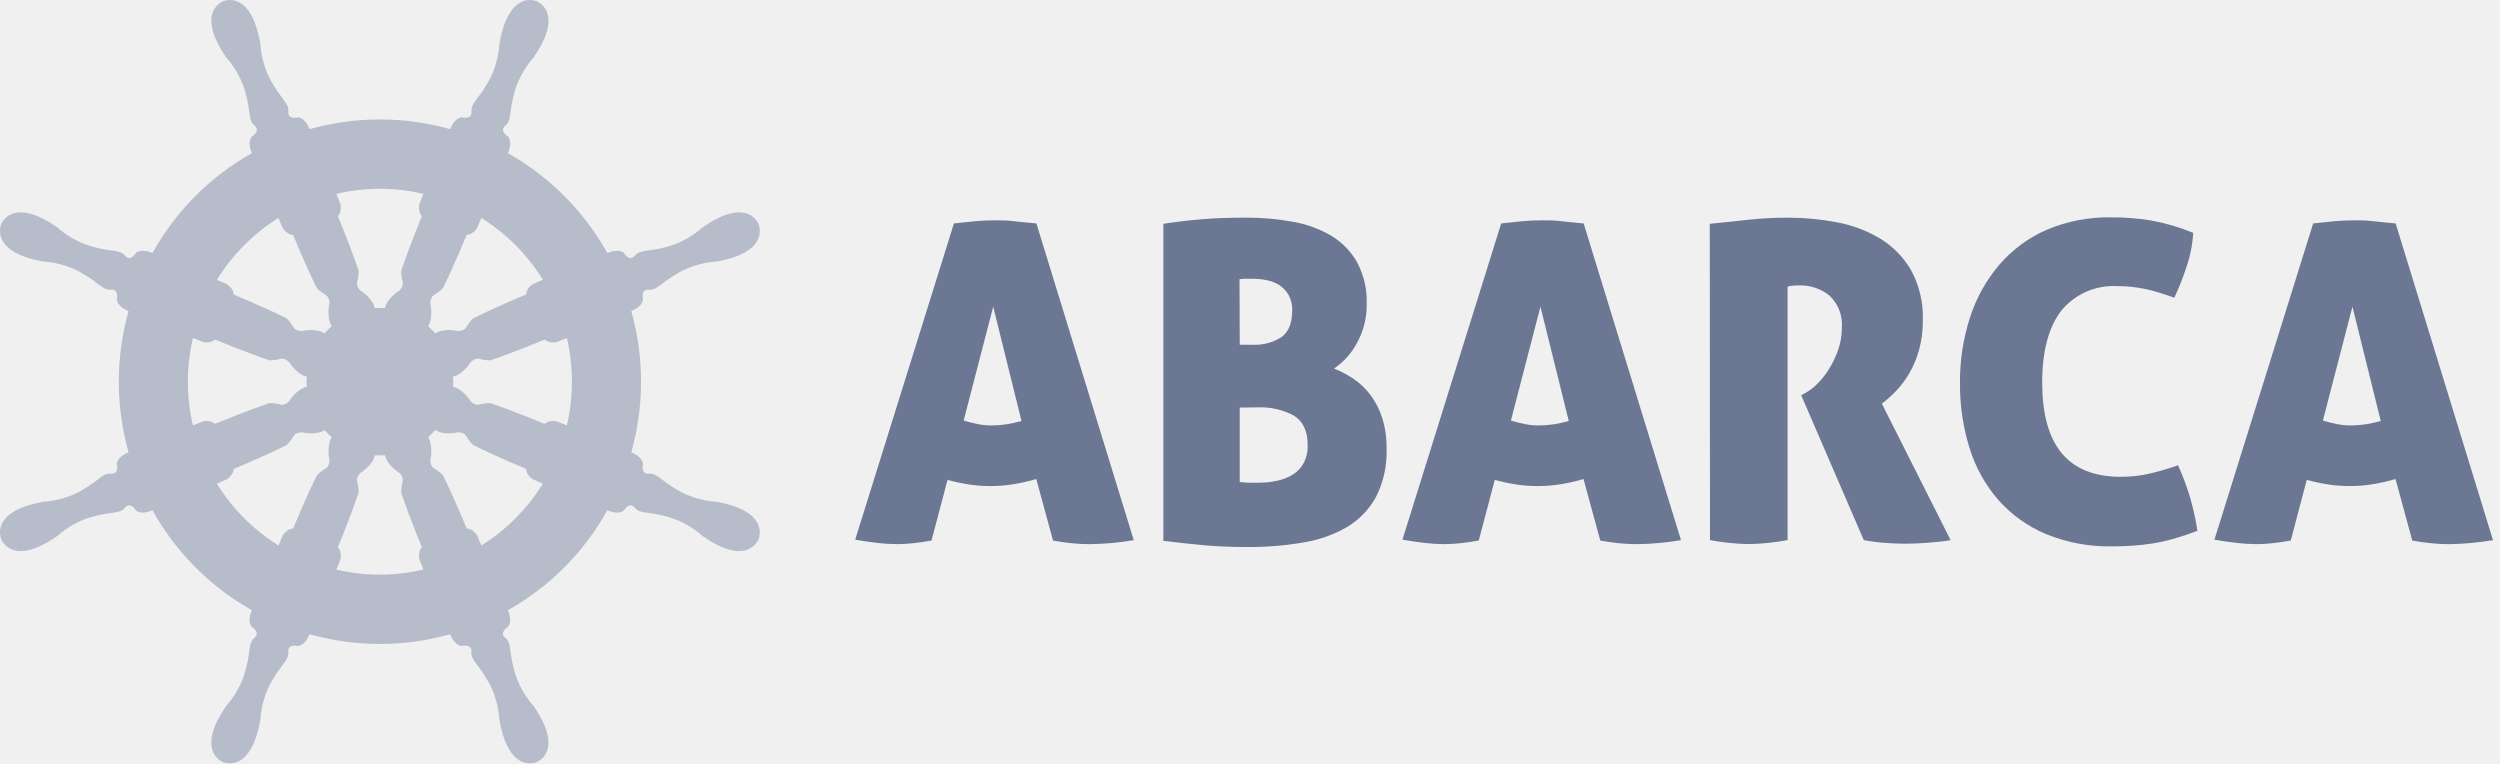
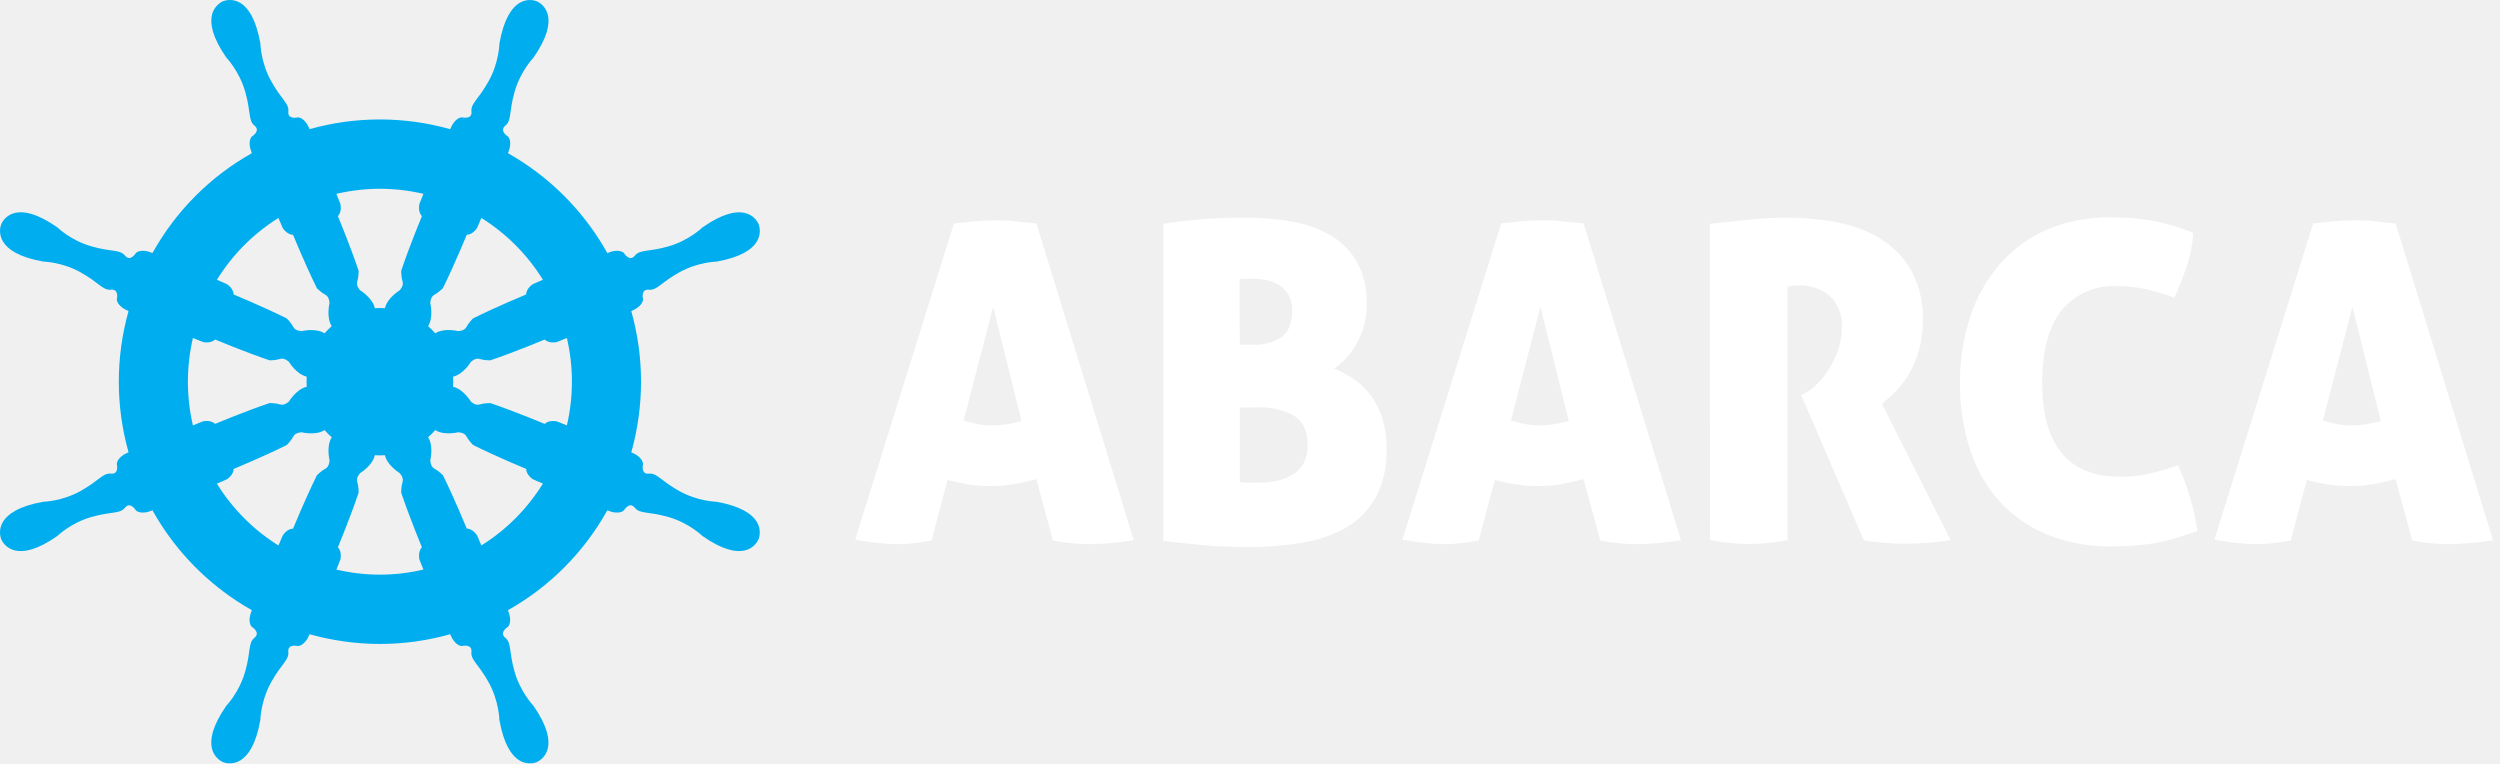
<svg xmlns="http://www.w3.org/2000/svg" width="262" height="80" viewBox="0 0 262 80" fill="none">
-   <g clip-path="url(#clip0_404_20)">
-     <path d="M145.312 46.994C145.384 48.756 145.001 50.51 144.205 52.081C143.487 53.39 142.432 54.482 141.152 55.243C139.723 56.062 138.156 56.61 136.531 56.861C134.606 57.188 132.654 57.343 130.702 57.329C129.041 57.329 127.546 57.263 126.219 57.146C124.892 57.03 123.465 56.861 121.921 56.679V23.454C123.094 23.271 124.369 23.116 125.762 22.992C127.152 22.867 128.763 22.809 130.616 22.809C132.266 22.801 133.913 22.948 135.534 23.249C136.941 23.493 138.293 23.988 139.527 24.713C140.651 25.39 141.581 26.35 142.231 27.496C142.942 28.846 143.286 30.362 143.231 31.889C143.247 33.275 142.911 34.644 142.253 35.864C141.68 36.976 140.838 37.925 139.805 38.625C140.529 38.91 141.223 39.278 141.868 39.715C142.537 40.172 143.129 40.736 143.616 41.383C144.156 42.108 144.572 42.916 144.847 43.776C145.172 44.816 145.332 45.901 145.312 46.991V46.994ZM129.923 36.13H131.22C132.313 36.193 133.395 35.908 134.317 35.316C135.047 34.782 135.424 33.853 135.424 32.511C135.446 31.944 135.309 31.38 135.03 30.885C134.785 30.47 134.447 30.118 134.039 29.858C133.626 29.609 133.172 29.438 132.698 29.352C132.219 29.258 131.729 29.211 131.242 29.214H130.572C130.349 29.214 130.124 29.225 129.903 29.258L129.925 36.124L129.923 36.13ZM129.923 42.719V50.515C130.14 50.515 130.41 50.573 130.732 50.587C131.054 50.601 131.462 50.587 132.007 50.587C132.605 50.584 133.199 50.521 133.786 50.396C134.364 50.283 134.918 50.073 135.424 49.774C135.917 49.481 136.322 49.066 136.606 48.565C136.917 47.973 137.068 47.309 137.043 46.639C137.043 45.176 136.559 44.144 135.587 43.549C134.43 42.932 133.128 42.636 131.82 42.692L129.925 42.714L129.923 42.719Z" fill="#6C7893" />
-     <path d="M154.969 56.651C154.24 56.776 153.614 56.87 153.031 56.931C152.461 56.994 151.891 57.025 151.318 57.025C150.676 57.022 150.038 56.98 149.401 56.908C148.672 56.828 147.871 56.718 146.976 56.557L157.324 23.415C158.125 23.321 158.877 23.246 159.568 23.18C160.259 23.114 160.958 23.091 161.674 23.091C162.258 23.091 162.9 23.091 163.591 23.18C164.282 23.268 165.047 23.318 165.967 23.415L176.169 56.61C174.641 56.867 173.093 57.008 171.543 57.027C170.926 57.027 170.312 56.997 169.698 56.933C169.079 56.875 168.415 56.779 167.71 56.654L165.953 50.203C165.141 50.441 164.318 50.626 163.483 50.759C162.712 50.88 161.933 50.941 161.151 50.941C160.419 50.941 159.689 50.889 158.965 50.781C158.185 50.665 157.414 50.501 156.654 50.291L154.972 56.654L154.969 56.651ZM161.44 32.141L158.342 44.075C158.868 44.23 159.356 44.354 159.799 44.44C160.278 44.54 160.768 44.59 161.256 44.587C161.776 44.587 162.294 44.545 162.809 44.471C163.346 44.385 163.88 44.266 164.406 44.119L161.44 32.141Z" fill="#6C7893" />
-     <path d="M240.066 56.651C239.336 56.776 238.711 56.87 238.127 56.931C237.557 56.994 236.987 57.025 236.415 57.025C235.773 57.022 235.134 56.98 234.498 56.908C233.768 56.828 232.967 56.718 232.072 56.557L242.42 23.415C243.222 23.321 243.973 23.246 244.664 23.18C245.356 23.114 246.055 23.091 246.771 23.091C247.355 23.091 247.996 23.091 248.687 23.18C249.379 23.268 250.144 23.318 251.064 23.415L261.266 56.61C259.738 56.867 258.19 57.008 256.64 57.027C256.023 57.027 255.409 56.997 254.795 56.933C254.175 56.875 253.512 56.779 252.807 56.654L251.05 50.203C250.238 50.441 249.414 50.626 248.58 50.759C247.809 50.88 247.03 50.941 246.248 50.941C245.515 50.941 244.786 50.889 244.061 50.781C243.282 50.665 242.511 50.501 241.751 50.291L240.069 56.654L240.066 56.651ZM246.537 32.141L243.439 44.075C243.965 44.23 244.452 44.354 244.896 44.44C245.375 44.54 245.865 44.59 246.352 44.587C246.873 44.587 247.39 44.545 247.905 44.471C248.442 44.385 248.977 44.266 249.502 44.119L246.537 32.141Z" fill="#6C7893" />
-     <path d="M97.617 56.651C96.888 56.776 96.263 56.87 95.679 56.931C95.109 56.994 94.539 57.025 93.966 57.025C93.325 57.022 92.686 56.98 92.05 56.908C91.32 56.828 90.519 56.718 89.624 56.557L99.972 23.415C100.773 23.321 101.525 23.246 102.216 23.18C102.907 23.114 103.606 23.091 104.322 23.091C104.906 23.091 105.548 23.091 106.239 23.18C106.93 23.268 107.696 23.318 108.615 23.415L118.817 56.61C117.289 56.867 115.742 57.008 114.191 57.027C113.574 57.027 112.96 56.997 112.346 56.933C111.727 56.875 111.063 56.779 110.358 56.654L108.601 50.203C107.789 50.441 106.966 50.626 106.132 50.759C105.361 50.88 104.581 50.941 103.799 50.941C103.067 50.941 102.337 50.889 101.613 50.781C100.834 50.665 100.063 50.501 99.303 50.291L97.62 56.654L97.617 56.651ZM104.088 32.141L100.991 44.075C101.517 44.23 102.004 44.354 102.447 44.44C102.926 44.54 103.416 44.59 103.904 44.587C104.424 44.587 104.942 44.545 105.457 44.471C105.994 44.385 106.528 44.266 107.054 44.119L104.088 32.141Z" fill="#6C7893" />
-     <path d="M179.184 23.457L183.367 23.017C184.708 22.876 186.054 22.807 187.404 22.812C189.116 22.812 190.823 22.975 192.506 23.296C194.103 23.59 195.634 24.165 197.03 24.995C198.363 25.808 199.475 26.94 200.266 28.29C201.152 29.908 201.582 31.737 201.513 33.582C201.527 34.622 201.395 35.66 201.119 36.664C200.888 37.516 200.546 38.337 200.106 39.101C199.72 39.773 199.255 40.398 198.721 40.96C198.255 41.447 197.752 41.895 197.22 42.307L204.426 56.607C203.697 56.731 202.873 56.82 202 56.886C201.125 56.953 200.332 56.98 199.618 56.98C198.905 56.98 198.286 56.944 197.476 56.886C196.755 56.837 196.036 56.742 195.326 56.607L188.767 41.422L189.182 41.195C189.634 40.946 190.047 40.633 190.408 40.266C190.887 39.798 191.308 39.275 191.661 38.705C192.057 38.072 192.382 37.397 192.63 36.691C192.891 35.944 193.026 35.156 193.024 34.362C193.131 33.095 192.655 31.847 191.727 30.979C190.826 30.251 189.697 29.872 188.544 29.911C188.279 29.908 188.018 29.922 187.756 29.955C187.613 29.969 187.475 29.999 187.34 30.049V56.604C186.013 56.853 184.666 56.992 183.317 57.022C181.938 57 180.564 56.859 179.206 56.604L179.184 23.454V23.457Z" fill="#6C7893" />
-     <path d="M214.025 40.127C214.025 46.687 216.765 49.968 222.245 49.968C223.184 49.97 224.123 49.879 225.042 49.688C226.13 49.442 227.204 49.132 228.256 48.759C229.255 50.941 229.941 53.257 230.288 55.633C229.39 55.971 228.561 56.247 227.788 56.469C227.069 56.671 226.339 56.834 225.601 56.953C224.872 57.063 224.194 57.144 223.495 57.188C222.795 57.232 222.088 57.26 221.353 57.26C218.987 57.307 216.638 56.87 214.444 55.979C212.536 55.185 210.831 53.973 209.452 52.427C208.075 50.85 207.042 48.999 206.42 46.994C205.726 44.772 205.384 42.454 205.407 40.127C205.387 37.787 205.745 35.458 206.469 33.23C207.122 31.214 208.163 29.344 209.537 27.734C210.9 26.154 212.599 24.904 214.507 24.074C216.627 23.18 218.91 22.74 221.212 22.779C222.619 22.771 224.026 22.878 225.417 23.1C226.934 23.376 228.421 23.814 229.847 24.403C229.776 25.651 229.531 26.884 229.118 28.063C228.765 29.131 228.349 30.176 227.87 31.197C227.251 30.979 226.689 30.793 226.188 30.641C225.709 30.492 225.221 30.367 224.731 30.268C224.266 30.174 223.806 30.107 223.346 30.055C222.886 30.002 222.391 29.988 221.889 29.988C219.659 29.855 217.498 30.793 216.06 32.514C214.7 34.246 214.02 36.785 214.02 40.127H214.025Z" fill="#6C7893" />
-     <path d="M75.079 52.582C75.079 52.582 73.144 52.557 71.175 51.453C69.206 50.352 68.87 49.553 67.994 49.641C67.119 49.73 67.389 48.637 67.389 48.637C67.389 48.637 67.422 48.15 66.684 47.669C66.596 47.611 66.411 47.519 66.16 47.4C67.521 42.545 67.521 37.458 66.16 32.602C66.414 32.484 66.598 32.392 66.684 32.334C67.422 31.853 67.389 31.366 67.389 31.366C67.389 31.366 67.119 30.276 67.994 30.362C68.87 30.45 69.203 29.651 71.175 28.55C73.144 27.446 75.079 27.421 75.079 27.421C80.231 26.505 79.722 24.09 79.504 23.484C79.232 22.901 77.894 20.831 73.603 23.844C73.603 23.844 72.216 25.202 70.049 25.822C67.879 26.442 67.08 26.115 66.524 26.799C65.968 27.482 65.389 26.519 65.389 26.519C65.389 26.519 65.07 26.151 64.211 26.334C64.109 26.356 63.911 26.422 63.649 26.519C61.512 22.696 58.508 19.454 54.83 17.027C54.309 16.684 53.775 16.361 53.235 16.056C53.331 15.791 53.398 15.594 53.42 15.492C53.601 14.629 53.235 14.308 53.235 14.308C53.235 14.308 52.277 13.727 52.957 13.168C53.637 12.61 53.312 11.807 53.929 9.627C54.546 7.447 55.898 6.056 55.898 6.056C58.897 1.746 56.837 0.404 56.256 0.127C55.653 -0.091 53.249 -0.603 52.337 4.573C52.337 4.573 52.313 6.518 51.214 8.496C50.118 10.474 49.322 10.811 49.41 11.691C49.498 12.571 48.411 12.3 48.411 12.3C48.411 12.3 47.926 12.266 47.447 13.008C47.389 13.096 47.298 13.282 47.18 13.536C44.795 12.867 42.323 12.518 39.814 12.518H39.806C37.306 12.518 34.841 12.861 32.448 13.536C32.33 13.282 32.239 13.096 32.181 13.008C31.702 12.266 31.218 12.3 31.218 12.3C31.218 12.3 30.133 12.571 30.218 11.691C30.306 10.811 29.51 10.476 28.414 8.496C27.316 6.518 27.291 4.573 27.291 4.573C26.379 -0.606 23.978 -0.091 23.375 0.124C22.794 0.398 20.735 1.743 23.733 6.053C23.733 6.053 25.085 7.447 25.702 9.624C26.319 11.804 25.994 12.607 26.674 13.165C27.354 13.724 26.396 14.305 26.396 14.305C26.396 14.305 26.03 14.626 26.211 15.489C26.233 15.592 26.297 15.788 26.393 16.051C22.012 18.516 18.433 22.115 15.979 26.514C15.717 26.417 15.522 26.353 15.42 26.331C14.561 26.148 14.242 26.516 14.242 26.516C14.242 26.516 13.663 27.479 13.107 26.796C12.551 26.113 11.752 26.439 9.583 25.819C7.413 25.2 6.028 23.841 6.028 23.841C1.738 20.829 0.402 22.898 0.127 23.482C-0.091 24.087 -0.6 26.503 4.552 27.418C4.552 27.418 6.487 27.443 8.456 28.547C10.425 29.648 10.761 30.448 11.637 30.359C12.512 30.27 12.242 31.363 12.242 31.363C12.242 31.363 12.209 31.85 12.947 32.331C13.036 32.389 13.22 32.481 13.471 32.6C12.11 37.455 12.11 42.542 13.471 47.398C13.217 47.516 13.033 47.608 12.947 47.666C12.209 48.147 12.242 48.634 12.242 48.634C12.242 48.634 12.512 49.724 11.637 49.638C10.761 49.55 10.428 50.349 8.456 51.45C6.487 52.554 4.552 52.579 4.552 52.579C-0.603 53.498 -0.091 55.91 0.124 56.518C0.397 57.102 1.735 59.172 6.025 56.159C6.025 56.159 7.413 54.8 9.58 54.181C11.75 53.561 12.548 53.888 13.104 53.204C13.661 52.521 14.239 53.484 14.239 53.484C14.239 53.484 14.558 53.852 15.417 53.669C15.519 53.647 15.717 53.581 15.979 53.484C18.116 57.307 21.12 60.549 24.799 62.975C25.319 63.318 25.851 63.642 26.39 63.946C26.294 64.212 26.228 64.408 26.206 64.511C26.024 65.374 26.39 65.695 26.39 65.695C26.39 65.695 27.349 66.276 26.669 66.835C25.988 67.393 26.313 68.196 25.697 70.376C25.08 72.555 23.728 73.947 23.728 73.947C20.729 78.257 22.789 79.599 23.37 79.876C23.973 80.094 26.377 80.606 27.288 75.43C27.288 75.43 27.313 73.485 28.412 71.507C29.508 69.529 30.303 69.192 30.215 68.312C30.127 67.432 31.215 67.703 31.215 67.703C31.215 67.703 31.699 67.736 32.178 66.995C32.236 66.906 32.327 66.721 32.446 66.467C34.83 67.136 37.306 67.485 39.817 67.485C42.328 67.485 44.782 67.142 47.175 66.467C47.293 66.721 47.384 66.906 47.442 66.995C47.921 67.736 48.405 67.703 48.405 67.703C48.405 67.703 49.49 67.432 49.405 68.312C49.317 69.192 50.113 69.526 51.209 71.507C52.307 73.485 52.332 75.43 52.332 75.43C53.243 80.606 55.647 80.094 56.25 79.876C56.831 79.602 58.891 78.257 55.892 73.947C55.892 73.947 54.54 72.553 53.923 70.376C53.307 68.196 53.632 67.393 52.952 66.835C52.271 66.276 53.23 65.695 53.23 65.695C53.23 65.695 53.596 65.374 53.414 64.511C53.392 64.408 53.329 64.212 53.232 63.949C57.613 61.484 61.193 57.885 63.646 53.486C63.908 53.583 64.103 53.647 64.205 53.669C65.064 53.852 65.384 53.484 65.384 53.484C65.384 53.484 65.962 52.521 66.518 53.204C67.075 53.888 67.873 53.561 70.043 54.181C72.213 54.8 73.598 56.159 73.598 56.159C77.888 59.172 79.224 57.102 79.499 56.518C79.716 55.913 80.226 53.498 75.074 52.582H75.079ZM59.409 44.581C58.778 44.327 58.371 44.166 58.371 44.166C58.371 44.166 57.575 43.959 57.085 44.424C57.085 44.424 53.932 43.104 51.374 42.241C51.374 42.241 50.721 42.241 50.261 42.39C49.801 42.54 49.342 42.075 49.342 42.075C49.342 42.075 48.562 40.775 47.483 40.534C47.508 40.183 47.508 39.828 47.483 39.474C48.562 39.234 49.342 37.934 49.342 37.934C49.342 37.934 49.801 37.469 50.261 37.618C50.721 37.767 51.374 37.767 51.374 37.767C53.932 36.904 57.085 35.585 57.085 35.585C57.578 36.05 58.371 35.842 58.371 35.842C58.371 35.842 58.778 35.679 59.411 35.424C60.127 38.503 60.094 41.629 59.411 44.584L59.409 44.581ZM56.897 29.319C56.27 29.587 55.868 29.764 55.868 29.764C55.868 29.764 55.16 30.182 55.138 30.86C55.138 30.86 51.98 32.165 49.565 33.374C49.565 33.374 49.105 33.839 48.882 34.271C48.661 34.702 48.009 34.7 48.009 34.7C48.009 34.7 46.544 34.334 45.611 34.929C45.376 34.661 45.129 34.409 44.864 34.179C45.456 33.242 45.093 31.77 45.093 31.77C45.093 31.77 45.093 31.114 45.52 30.893C45.949 30.672 46.412 30.207 46.412 30.207C47.615 27.781 48.915 24.608 48.915 24.608C49.589 24.585 50.005 23.874 50.005 23.874C50.005 23.874 50.179 23.471 50.446 22.84C53.009 24.442 55.234 26.63 56.895 29.316L56.897 29.319ZM39.806 19.783C41.353 19.783 42.884 19.965 44.374 20.314C44.121 20.95 43.958 21.36 43.958 21.36C43.958 21.36 43.752 22.159 44.214 22.652C44.214 22.652 42.901 25.819 42.042 28.389C42.042 28.389 42.042 29.045 42.191 29.507C42.339 29.969 41.877 30.431 41.877 30.431C41.877 30.431 40.582 31.214 40.343 32.298C40.167 32.287 39.99 32.279 39.811 32.279C39.632 32.279 39.462 32.287 39.285 32.298C39.046 31.214 37.752 30.431 37.752 30.431C37.752 30.431 37.289 29.969 37.438 29.507C37.587 29.045 37.587 28.389 37.587 28.389C36.727 25.819 35.414 22.652 35.414 22.652C35.877 22.157 35.67 21.36 35.67 21.36C35.67 21.36 35.508 20.95 35.254 20.317C36.769 19.96 38.294 19.783 39.806 19.783ZM29.18 22.843C29.447 23.471 29.62 23.877 29.62 23.877C29.62 23.877 30.036 24.588 30.711 24.61C30.711 24.61 32.011 27.783 33.214 30.21C33.214 30.21 33.676 30.672 34.106 30.896C34.535 31.12 34.533 31.773 34.533 31.773C34.533 31.773 34.169 33.244 34.761 34.182C34.494 34.417 34.244 34.666 34.015 34.932C33.082 34.337 31.617 34.702 31.617 34.702C31.617 34.702 30.964 34.702 30.744 34.273C30.524 33.842 30.061 33.377 30.061 33.377C27.646 32.168 24.488 30.862 24.488 30.862C24.466 30.185 23.758 29.767 23.758 29.767C23.758 29.767 23.356 29.593 22.731 29.324C24.325 26.749 26.503 24.514 29.174 22.845L29.18 22.843ZM20.22 35.424C20.85 35.679 21.258 35.839 21.258 35.839C21.258 35.839 22.053 36.047 22.544 35.582C22.544 35.582 25.697 36.902 28.255 37.765C28.255 37.765 28.907 37.765 29.367 37.615C29.827 37.466 30.287 37.931 30.287 37.931C30.287 37.931 31.066 39.231 32.145 39.472C32.121 39.823 32.121 40.177 32.145 40.531C31.066 40.772 30.287 42.072 30.287 42.072C30.287 42.072 29.827 42.537 29.367 42.388C28.907 42.238 28.255 42.238 28.255 42.238C25.697 43.101 22.544 44.421 22.544 44.421C22.051 43.956 21.258 44.163 21.258 44.163C21.258 44.163 20.85 44.327 20.217 44.581C19.501 41.502 19.534 38.376 20.217 35.422L20.22 35.424ZM22.731 50.687C23.359 50.418 23.761 50.241 23.761 50.241C23.761 50.241 24.468 49.824 24.49 49.146C24.49 49.146 27.649 47.84 30.064 46.631C30.064 46.631 30.524 46.166 30.747 45.735C30.967 45.303 31.619 45.306 31.619 45.306C31.619 45.306 33.084 45.671 34.018 45.076C34.252 45.345 34.5 45.596 34.764 45.826C34.172 46.764 34.535 48.236 34.535 48.236C34.535 48.236 34.535 48.891 34.109 49.113C33.679 49.334 33.217 49.799 33.217 49.799C32.013 52.225 30.713 55.398 30.713 55.398C30.039 55.42 29.623 56.131 29.623 56.131C29.623 56.131 29.45 56.535 29.183 57.166C26.619 55.564 24.394 53.376 22.734 50.69L22.731 50.687ZM39.822 60.223C38.275 60.223 36.744 60.04 35.254 59.692C35.508 59.055 35.67 58.646 35.67 58.646C35.67 58.646 35.877 57.846 35.414 57.354C35.414 57.354 36.727 54.186 37.587 51.616C37.587 51.616 37.587 50.961 37.438 50.499C37.289 50.037 37.752 49.575 37.752 49.575C37.752 49.575 39.046 48.792 39.285 47.707C39.462 47.718 39.638 47.727 39.817 47.727C39.996 47.727 40.167 47.718 40.343 47.707C40.582 48.792 41.877 49.575 41.877 49.575C41.877 49.575 42.339 50.037 42.191 50.499C42.042 50.961 42.042 51.616 42.042 51.616C42.901 54.186 44.214 57.354 44.214 57.354C43.752 57.849 43.958 58.646 43.958 58.646C43.958 58.646 44.121 59.055 44.374 59.689C42.86 60.046 41.334 60.223 39.822 60.223ZM50.449 57.163C50.181 56.535 50.008 56.128 50.008 56.128C50.008 56.128 49.592 55.417 48.917 55.395C48.917 55.395 47.618 52.222 46.414 49.796C46.414 49.796 45.952 49.334 45.522 49.11C45.093 48.889 45.096 48.233 45.096 48.233C45.096 48.233 45.459 46.761 44.867 45.823C45.134 45.588 45.385 45.339 45.613 45.074C46.547 45.669 48.012 45.303 48.012 45.303C48.012 45.303 48.664 45.303 48.885 45.732C49.105 46.164 49.567 46.628 49.567 46.628C51.982 47.837 55.141 49.143 55.141 49.143C55.163 49.821 55.87 50.239 55.87 50.239C55.87 50.239 56.272 50.413 56.897 50.681C55.303 53.257 53.125 55.492 50.451 57.16L50.449 57.163Z" fill="#B6BCC9" />
+   <g clip-path="url(#clip0_422_18)">
+     <path d="M145.312 46.994C145.384 48.756 145.001 50.51 144.205 52.081C143.487 53.39 142.432 54.482 141.152 55.243C139.722 56.062 138.156 56.61 136.531 56.861C134.606 57.188 132.654 57.343 130.702 57.329C129.041 57.329 127.546 57.263 126.219 57.146C124.892 57.03 123.465 56.861 121.921 56.679V23.454C123.094 23.271 124.368 23.116 125.762 22.992C127.152 22.867 128.763 22.809 130.616 22.809C132.266 22.801 133.912 22.948 135.534 23.249C136.941 23.493 138.293 23.988 139.527 24.713C140.65 25.39 141.581 26.35 142.231 27.496C142.941 28.846 143.286 30.362 143.231 31.889C143.247 33.275 142.911 34.644 142.253 35.864C141.68 36.976 140.838 37.925 139.805 38.625C140.529 38.91 141.223 39.278 141.868 39.715C142.537 40.172 143.129 40.736 143.616 41.383C144.156 42.108 144.572 42.916 144.847 43.776C145.172 44.816 145.332 45.901 145.312 46.991V46.994ZM129.922 36.13H131.219C132.313 36.193 133.395 35.908 134.317 35.316C135.047 34.782 135.424 33.853 135.424 32.511C135.446 31.944 135.308 31.38 135.03 30.885C134.785 30.47 134.447 30.118 134.039 29.858C133.626 29.609 133.172 29.438 132.698 29.352C132.219 29.258 131.729 29.211 131.241 29.214H130.572C130.349 29.214 130.123 29.225 129.903 29.258L129.925 36.124L129.922 36.13ZM129.922 42.719V50.515C130.14 50.515 130.41 50.573 130.732 50.587C131.054 50.601 131.462 50.587 132.007 50.587C132.604 50.584 133.199 50.521 133.786 50.396C134.364 50.283 134.917 50.073 135.424 49.774C135.917 49.481 136.322 49.066 136.605 48.565C136.917 47.973 137.068 47.309 137.043 46.639C137.043 45.176 136.559 44.144 135.587 43.549C134.43 42.932 133.128 42.636 131.82 42.692L129.925 42.714L129.922 42.719Z" fill="white" />
+     <path d="M154.969 56.651C154.239 56.776 153.614 56.87 153.031 56.931C152.461 56.994 151.891 57.025 151.318 57.025C150.676 57.022 150.037 56.98 149.401 56.908C148.672 56.828 147.87 56.718 146.975 56.557L157.323 23.415C158.125 23.321 158.876 23.246 159.568 23.18C160.259 23.114 160.958 23.091 161.674 23.091C162.258 23.091 162.899 23.091 163.591 23.18C164.282 23.269 165.047 23.318 165.967 23.415L176.169 56.61C174.641 56.867 173.093 57.008 171.543 57.028C170.926 57.028 170.312 56.997 169.698 56.933C169.078 56.875 168.415 56.779 167.71 56.654L165.953 50.203C165.141 50.441 164.317 50.626 163.483 50.759C162.712 50.88 161.933 50.941 161.151 50.941C160.418 50.941 159.689 50.889 158.965 50.781C158.185 50.665 157.414 50.501 156.654 50.291L154.972 56.654L154.969 56.651ZM161.44 32.141L158.342 44.075C158.868 44.23 159.356 44.354 159.799 44.44C160.278 44.54 160.768 44.59 161.255 44.587C161.776 44.587 162.294 44.545 162.809 44.471C163.345 44.385 163.88 44.266 164.406 44.119L161.44 32.141Z" fill="white" />
+     <path d="M240.066 56.651C239.336 56.776 238.711 56.87 238.127 56.931C237.557 56.994 236.987 57.025 236.415 57.025C235.773 57.022 235.134 56.98 234.498 56.908C233.768 56.828 232.967 56.718 232.072 56.557L242.42 23.415C243.222 23.321 243.973 23.246 244.664 23.18C245.356 23.114 246.055 23.091 246.771 23.091C247.355 23.091 247.996 23.091 248.687 23.18C249.379 23.269 250.144 23.318 251.064 23.415L261.266 56.61C259.738 56.867 258.19 57.008 256.64 57.028C256.023 57.028 255.409 56.997 254.795 56.933C254.175 56.875 253.512 56.779 252.807 56.654L251.05 50.203C250.238 50.441 249.414 50.626 248.58 50.759C247.809 50.88 247.03 50.941 246.248 50.941C245.515 50.941 244.786 50.889 244.061 50.781C243.282 50.665 242.511 50.501 241.751 50.291L240.069 56.654L240.066 56.651ZM246.537 32.141L243.439 44.075C243.965 44.23 244.452 44.354 244.896 44.44C245.375 44.54 245.865 44.59 246.352 44.587C246.873 44.587 247.39 44.545 247.905 44.471C248.442 44.385 248.977 44.266 249.502 44.119L246.537 32.141Z" fill="white" />
+     <path d="M97.617 56.651C96.888 56.776 96.263 56.87 95.679 56.931C95.109 56.994 94.539 57.025 93.966 57.025C93.325 57.022 92.686 56.98 92.05 56.908C91.32 56.828 90.519 56.718 89.624 56.557L99.972 23.415C100.773 23.321 101.525 23.246 102.216 23.18C102.907 23.114 103.606 23.091 104.322 23.091C104.906 23.091 105.548 23.091 106.239 23.18C106.93 23.269 107.696 23.318 108.615 23.415L118.817 56.61C117.289 56.867 115.741 57.008 114.191 57.028C113.574 57.028 112.96 56.997 112.346 56.933C111.727 56.875 111.063 56.779 110.358 56.654L108.601 50.203C107.789 50.441 106.966 50.626 106.131 50.759C105.36 50.88 104.581 50.941 103.799 50.941C103.067 50.941 102.337 50.889 101.613 50.781C100.834 50.665 100.063 50.501 99.303 50.291L97.62 56.654L97.617 56.651ZM104.088 32.141L100.991 44.075C101.516 44.23 102.004 44.354 102.447 44.44C102.926 44.54 103.416 44.59 103.904 44.587C104.424 44.587 104.942 44.545 105.457 44.471C105.994 44.385 106.528 44.266 107.054 44.119L104.088 32.141Z" fill="white" />
+     <path d="M179.184 23.457L183.367 23.017C184.708 22.876 186.054 22.807 187.404 22.812C189.116 22.812 190.824 22.975 192.506 23.296C194.103 23.59 195.634 24.165 197.03 24.995C198.363 25.808 199.475 26.94 200.266 28.29C201.152 29.908 201.582 31.737 201.513 33.582C201.527 34.622 201.395 35.66 201.119 36.664C200.888 37.516 200.546 38.337 200.106 39.101C199.72 39.773 199.255 40.398 198.721 40.96C198.255 41.447 197.752 41.895 197.22 42.307L204.426 56.607C203.697 56.731 202.873 56.82 202 56.886C201.125 56.953 200.332 56.98 199.618 56.98C198.905 56.98 198.286 56.944 197.476 56.886C196.755 56.837 196.036 56.742 195.326 56.607L188.767 41.422L189.182 41.195C189.634 40.946 190.047 40.633 190.408 40.266C190.887 39.798 191.308 39.275 191.661 38.705C192.057 38.072 192.382 37.397 192.63 36.691C192.891 35.944 193.026 35.156 193.024 34.362C193.131 33.095 192.655 31.847 191.727 30.979C190.826 30.251 189.697 29.872 188.544 29.911C188.279 29.908 188.018 29.922 187.756 29.955C187.613 29.969 187.475 29.999 187.34 30.049V56.604C186.013 56.853 184.667 56.992 183.317 57.022C181.938 57 180.564 56.859 179.206 56.604L179.184 23.454V23.457Z" fill="white" />
+     <path d="M214.025 40.127C214.025 46.687 216.765 49.968 222.245 49.968C223.184 49.97 224.123 49.879 225.042 49.688C226.13 49.442 227.204 49.132 228.256 48.759C229.255 50.941 229.941 53.257 230.288 55.633C229.39 55.971 228.561 56.247 227.788 56.469C227.069 56.671 226.339 56.834 225.601 56.953C224.872 57.063 224.194 57.144 223.495 57.188C222.795 57.232 222.088 57.26 221.353 57.26C218.987 57.307 216.638 56.87 214.444 55.979C212.536 55.185 210.831 53.973 209.452 52.427C208.075 50.85 207.042 48.999 206.42 46.994C205.726 44.772 205.384 42.454 205.407 40.127C205.387 37.787 205.745 35.458 206.469 33.23C207.122 31.214 208.163 29.344 209.537 27.734C210.9 26.154 212.599 24.904 214.507 24.074C216.627 23.18 218.91 22.74 221.212 22.779C222.619 22.771 224.026 22.878 225.417 23.1C226.934 23.377 228.421 23.814 229.847 24.403C229.776 25.651 229.531 26.884 229.118 28.063C228.765 29.131 228.349 30.176 227.87 31.197C227.251 30.979 226.689 30.793 226.188 30.641C225.709 30.492 225.221 30.367 224.731 30.268C224.266 30.174 223.806 30.107 223.346 30.055C222.886 30.002 222.391 29.988 221.889 29.988C219.659 29.855 217.498 30.793 216.06 32.514C214.7 34.246 214.02 36.785 214.02 40.127H214.025Z" fill="white" />
+     <path d="M75.079 52.582C75.079 52.582 73.144 52.557 71.175 51.453C69.206 50.352 68.87 49.553 67.994 49.641C67.119 49.73 67.389 48.637 67.389 48.637C67.389 48.637 67.422 48.15 66.684 47.669C66.596 47.611 66.411 47.519 66.16 47.4C67.521 42.545 67.521 37.458 66.16 32.602C66.414 32.484 66.598 32.392 66.684 32.334C67.422 31.853 67.389 31.366 67.389 31.366C67.389 31.366 67.119 30.276 67.994 30.362C68.87 30.45 69.203 29.651 71.175 28.55C73.144 27.446 75.079 27.421 75.079 27.421C80.231 26.505 79.722 24.09 79.504 23.484C79.232 22.901 77.894 20.831 73.603 23.844C73.603 23.844 72.216 25.202 70.049 25.822C67.879 26.442 67.08 26.115 66.524 26.799C65.968 27.482 65.389 26.519 65.389 26.519C65.389 26.519 65.07 26.151 64.211 26.334C64.109 26.356 63.911 26.422 63.649 26.519C61.512 22.696 58.508 19.454 54.83 17.027C54.309 16.684 53.775 16.361 53.235 16.056C53.331 15.791 53.398 15.594 53.42 15.492C53.601 14.629 53.235 14.308 53.235 14.308C53.235 14.308 52.277 13.727 52.957 13.168C53.637 12.61 53.312 11.807 53.929 9.627C54.546 7.447 55.898 6.056 55.898 6.056C58.897 1.746 56.837 0.404 56.256 0.127C55.653 -0.091 53.249 -0.603 52.337 4.573C52.337 4.573 52.313 6.518 51.214 8.496C50.118 10.474 49.322 10.811 49.41 11.691C49.498 12.571 48.411 12.3 48.411 12.3C48.411 12.3 47.926 12.266 47.447 13.008C47.389 13.096 47.298 13.282 47.18 13.536C44.795 12.867 42.323 12.518 39.814 12.518H39.806C37.306 12.518 34.841 12.861 32.448 13.536C32.33 13.282 32.239 13.096 32.181 13.008C31.702 12.266 31.218 12.3 31.218 12.3C31.218 12.3 30.133 12.571 30.218 11.691C30.306 10.811 29.51 10.476 28.414 8.496C27.316 6.518 27.291 4.573 27.291 4.573C26.379 -0.606 23.978 -0.091 23.375 0.124C22.794 0.398 20.735 1.743 23.733 6.053C23.733 6.053 25.085 7.447 25.702 9.624C26.319 11.804 25.994 12.607 26.674 13.165C27.354 13.724 26.396 14.305 26.396 14.305C26.396 14.305 26.03 14.626 26.211 15.489C26.233 15.592 26.297 15.788 26.393 16.051C22.012 18.516 18.433 22.115 15.979 26.514C15.717 26.417 15.522 26.353 15.42 26.331C14.561 26.148 14.242 26.516 14.242 26.516C14.242 26.516 13.663 27.479 13.107 26.796C12.551 26.113 11.752 26.439 9.583 25.819C7.413 25.2 6.028 23.841 6.028 23.841C1.738 20.829 0.402 22.898 0.127 23.482C-0.091 24.087 -0.6 26.503 4.552 27.418C4.552 27.418 6.487 27.443 8.456 28.547C10.425 29.648 10.761 30.448 11.637 30.359C12.512 30.27 12.242 31.363 12.242 31.363C12.242 31.363 12.209 31.85 12.947 32.331C13.036 32.389 13.22 32.481 13.471 32.6C12.11 37.455 12.11 42.542 13.471 47.398C13.217 47.516 13.033 47.608 12.947 47.666C12.209 48.147 12.242 48.634 12.242 48.634C12.242 48.634 12.512 49.724 11.637 49.638C10.761 49.55 10.428 50.349 8.456 51.45C6.487 52.554 4.552 52.579 4.552 52.579C-0.603 53.498 -0.091 55.91 0.124 56.518C0.397 57.102 1.735 59.172 6.025 56.159C6.025 56.159 7.413 54.8 9.58 54.181C11.75 53.561 12.548 53.888 13.104 53.204C13.661 52.521 14.239 53.484 14.239 53.484C14.239 53.484 14.558 53.852 15.417 53.669C15.519 53.647 15.717 53.581 15.979 53.484C18.116 57.307 21.12 60.549 24.799 62.975C25.319 63.318 25.851 63.642 26.39 63.946C26.294 64.212 26.228 64.408 26.206 64.511C26.024 65.374 26.39 65.695 26.39 65.695C26.39 65.695 27.349 66.276 26.669 66.835C25.988 67.393 26.313 68.196 25.697 70.376C25.08 72.555 23.728 73.947 23.728 73.947C20.729 78.257 22.789 79.599 23.37 79.876C23.973 80.094 26.377 80.606 27.288 75.43C27.288 75.43 27.313 73.485 28.412 71.507C29.508 69.529 30.303 69.192 30.215 68.312C30.127 67.432 31.215 67.703 31.215 67.703C31.215 67.703 31.699 67.736 32.178 66.995C32.236 66.906 32.327 66.721 32.446 66.467C34.83 67.136 37.306 67.485 39.817 67.485C42.328 67.485 44.782 67.142 47.175 66.467C47.293 66.721 47.384 66.906 47.442 66.995C47.921 67.736 48.405 67.703 48.405 67.703C48.405 67.703 49.49 67.432 49.405 68.312C49.317 69.192 50.113 69.526 51.209 71.507C52.307 73.485 52.332 75.43 52.332 75.43C53.243 80.606 55.647 80.094 56.25 79.876C56.831 79.602 58.891 78.257 55.892 73.947C55.892 73.947 54.54 72.553 53.923 70.376C53.307 68.196 53.632 67.393 52.952 66.835C52.271 66.276 53.23 65.695 53.23 65.695C53.23 65.695 53.596 65.374 53.414 64.511C53.392 64.408 53.329 64.212 53.232 63.949C57.613 61.484 61.193 57.885 63.646 53.486C63.908 53.583 64.103 53.647 64.205 53.669C65.064 53.852 65.384 53.484 65.384 53.484C65.384 53.484 65.962 52.521 66.518 53.204C67.075 53.888 67.873 53.561 70.043 54.181C72.213 54.8 73.598 56.159 73.598 56.159C77.888 59.172 79.224 57.102 79.499 56.518C79.716 55.913 80.226 53.498 75.074 52.582H75.079ZM59.409 44.581C58.778 44.327 58.371 44.166 58.371 44.166C58.371 44.166 57.575 43.959 57.085 44.424C57.085 44.424 53.932 43.104 51.374 42.241C51.374 42.241 50.721 42.241 50.261 42.39C49.801 42.54 49.342 42.075 49.342 42.075C49.342 42.075 48.562 40.775 47.483 40.534C47.508 40.183 47.508 39.828 47.483 39.474C48.562 39.234 49.342 37.934 49.342 37.934C49.342 37.934 49.801 37.469 50.261 37.618C50.721 37.767 51.374 37.767 51.374 37.767C53.932 36.904 57.085 35.585 57.085 35.585C57.578 36.05 58.371 35.842 58.371 35.842C58.371 35.842 58.778 35.679 59.411 35.424C60.127 38.503 60.094 41.629 59.411 44.584L59.409 44.581ZM56.897 29.319C56.27 29.587 55.868 29.764 55.868 29.764C55.868 29.764 55.16 30.182 55.138 30.86C55.138 30.86 51.98 32.165 49.565 33.374C49.565 33.374 49.105 33.839 48.882 34.271C48.661 34.702 48.009 34.7 48.009 34.7C48.009 34.7 46.544 34.334 45.611 34.929C45.376 34.661 45.129 34.409 44.864 34.179C45.456 33.242 45.093 31.77 45.093 31.77C45.093 31.77 45.093 31.114 45.52 30.893C45.949 30.672 46.412 30.207 46.412 30.207C47.615 27.781 48.915 24.608 48.915 24.608C49.589 24.585 50.005 23.874 50.005 23.874C50.005 23.874 50.179 23.471 50.446 22.84C53.009 24.442 55.234 26.63 56.895 29.316L56.897 29.319ZM39.806 19.783C41.353 19.783 42.884 19.965 44.374 20.314C44.121 20.95 43.958 21.36 43.958 21.36C43.958 21.36 43.752 22.159 44.214 22.652C44.214 22.652 42.901 25.819 42.042 28.389C42.042 28.389 42.042 29.045 42.191 29.507C42.339 29.969 41.877 30.431 41.877 30.431C41.877 30.431 40.582 31.214 40.343 32.298C40.167 32.287 39.99 32.279 39.811 32.279C39.632 32.279 39.462 32.287 39.285 32.298C39.046 31.214 37.752 30.431 37.752 30.431C37.752 30.431 37.289 29.969 37.438 29.507C37.587 29.045 37.587 28.389 37.587 28.389C36.727 25.819 35.414 22.652 35.414 22.652C35.877 22.157 35.67 21.36 35.67 21.36C35.67 21.36 35.508 20.95 35.254 20.317C36.769 19.96 38.294 19.783 39.806 19.783ZM29.18 22.843C29.447 23.471 29.62 23.877 29.62 23.877C29.62 23.877 30.036 24.588 30.711 24.61C30.711 24.61 32.011 27.783 33.214 30.21C33.214 30.21 33.676 30.672 34.106 30.896C34.535 31.12 34.533 31.773 34.533 31.773C34.533 31.773 34.169 33.244 34.761 34.182C34.494 34.417 34.244 34.666 34.015 34.932C33.082 34.337 31.617 34.702 31.617 34.702C31.617 34.702 30.964 34.702 30.744 34.273C30.524 33.842 30.061 33.377 30.061 33.377C27.646 32.168 24.488 30.862 24.488 30.862C24.466 30.185 23.758 29.767 23.758 29.767C23.758 29.767 23.356 29.593 22.731 29.324C24.325 26.749 26.503 24.514 29.174 22.845L29.18 22.843ZM20.22 35.424C20.85 35.679 21.258 35.839 21.258 35.839C21.258 35.839 22.053 36.047 22.544 35.582C22.544 35.582 25.697 36.902 28.255 37.765C28.255 37.765 28.907 37.765 29.367 37.615C29.827 37.466 30.287 37.931 30.287 37.931C30.287 37.931 31.066 39.231 32.145 39.472C32.121 39.823 32.121 40.177 32.145 40.531C31.066 40.772 30.287 42.072 30.287 42.072C30.287 42.072 29.827 42.537 29.367 42.388C28.907 42.238 28.255 42.238 28.255 42.238C25.697 43.101 22.544 44.421 22.544 44.421C22.051 43.956 21.258 44.163 21.258 44.163C21.258 44.163 20.85 44.327 20.217 44.581C19.501 41.502 19.534 38.376 20.217 35.422L20.22 35.424ZM22.731 50.687C23.359 50.418 23.761 50.241 23.761 50.241C23.761 50.241 24.468 49.824 24.49 49.146C24.49 49.146 27.649 47.84 30.064 46.631C30.064 46.631 30.524 46.166 30.747 45.735C30.967 45.303 31.619 45.306 31.619 45.306C31.619 45.306 33.084 45.671 34.018 45.076C34.252 45.345 34.5 45.596 34.764 45.826C34.172 46.764 34.535 48.236 34.535 48.236C34.535 48.236 34.535 48.891 34.109 49.113C33.679 49.334 33.217 49.799 33.217 49.799C32.013 52.225 30.713 55.398 30.713 55.398C30.039 55.42 29.623 56.131 29.623 56.131C29.623 56.131 29.45 56.535 29.183 57.166C26.619 55.564 24.394 53.376 22.734 50.69L22.731 50.687ZM39.822 60.223C38.275 60.223 36.744 60.04 35.254 59.692C35.508 59.055 35.67 58.646 35.67 58.646C35.67 58.646 35.877 57.846 35.414 57.354C35.414 57.354 36.727 54.186 37.587 51.616C37.587 51.616 37.587 50.961 37.438 50.499C37.289 50.037 37.752 49.575 37.752 49.575C37.752 49.575 39.046 48.792 39.285 47.707C39.462 47.718 39.638 47.727 39.817 47.727C39.996 47.727 40.167 47.718 40.343 47.707C40.582 48.792 41.877 49.575 41.877 49.575C41.877 49.575 42.339 50.037 42.191 50.499C42.042 50.961 42.042 51.616 42.042 51.616C42.901 54.186 44.214 57.354 44.214 57.354C43.752 57.849 43.958 58.646 43.958 58.646C43.958 58.646 44.121 59.055 44.374 59.689C42.86 60.046 41.334 60.223 39.822 60.223ZM50.449 57.163C50.181 56.535 50.008 56.128 50.008 56.128C50.008 56.128 49.592 55.417 48.917 55.395C48.917 55.395 47.618 52.222 46.414 49.796C46.414 49.796 45.952 49.334 45.522 49.11C45.093 48.889 45.096 48.233 45.096 48.233C45.096 48.233 45.459 46.761 44.867 45.823C45.134 45.588 45.385 45.339 45.613 45.074C46.547 45.669 48.012 45.303 48.012 45.303C48.012 45.303 48.664 45.303 48.885 45.732C49.105 46.164 49.567 46.628 49.567 46.628C51.982 47.837 55.141 49.143 55.141 49.143C55.163 49.821 55.87 50.239 55.87 50.239C55.87 50.239 56.272 50.413 56.897 50.681C55.303 53.257 53.125 55.492 50.451 57.16L50.449 57.163Z" fill="#00AEEF" />
  </g>
  <defs>
-     <clipPath id="clip0_404_20">
+     <clipPath id="clip0_422_18">
      <rect width="261.266" height="80" fill="white" />
    </clipPath>
  </defs>
</svg>
